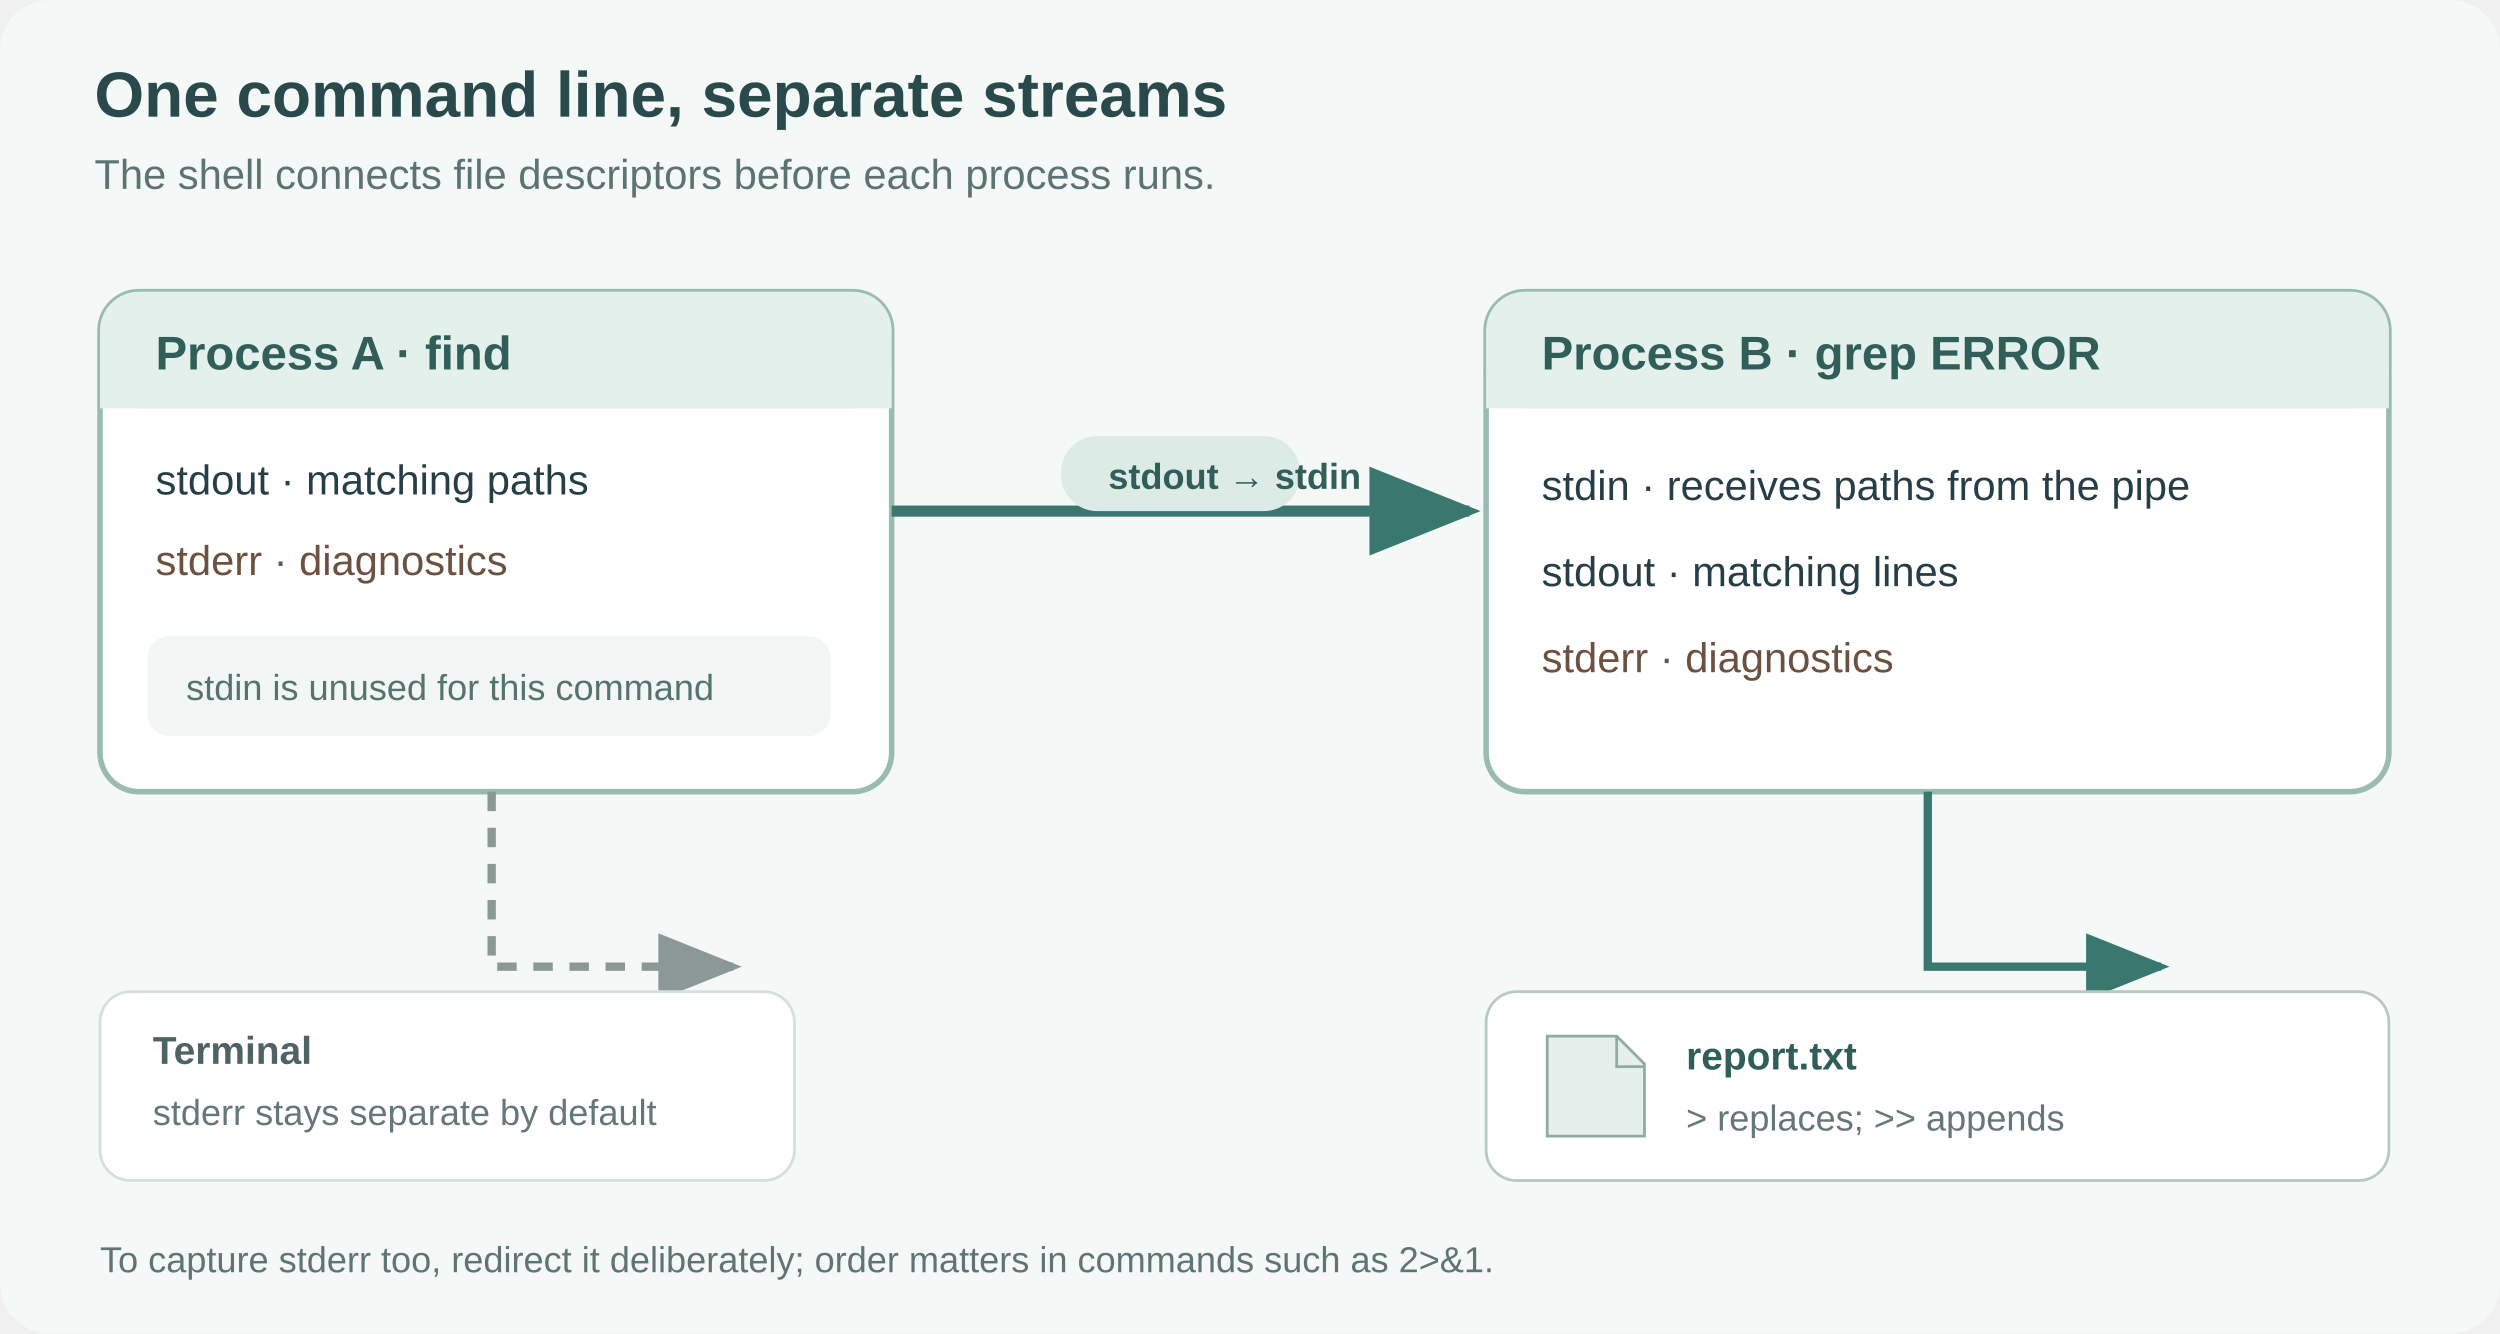
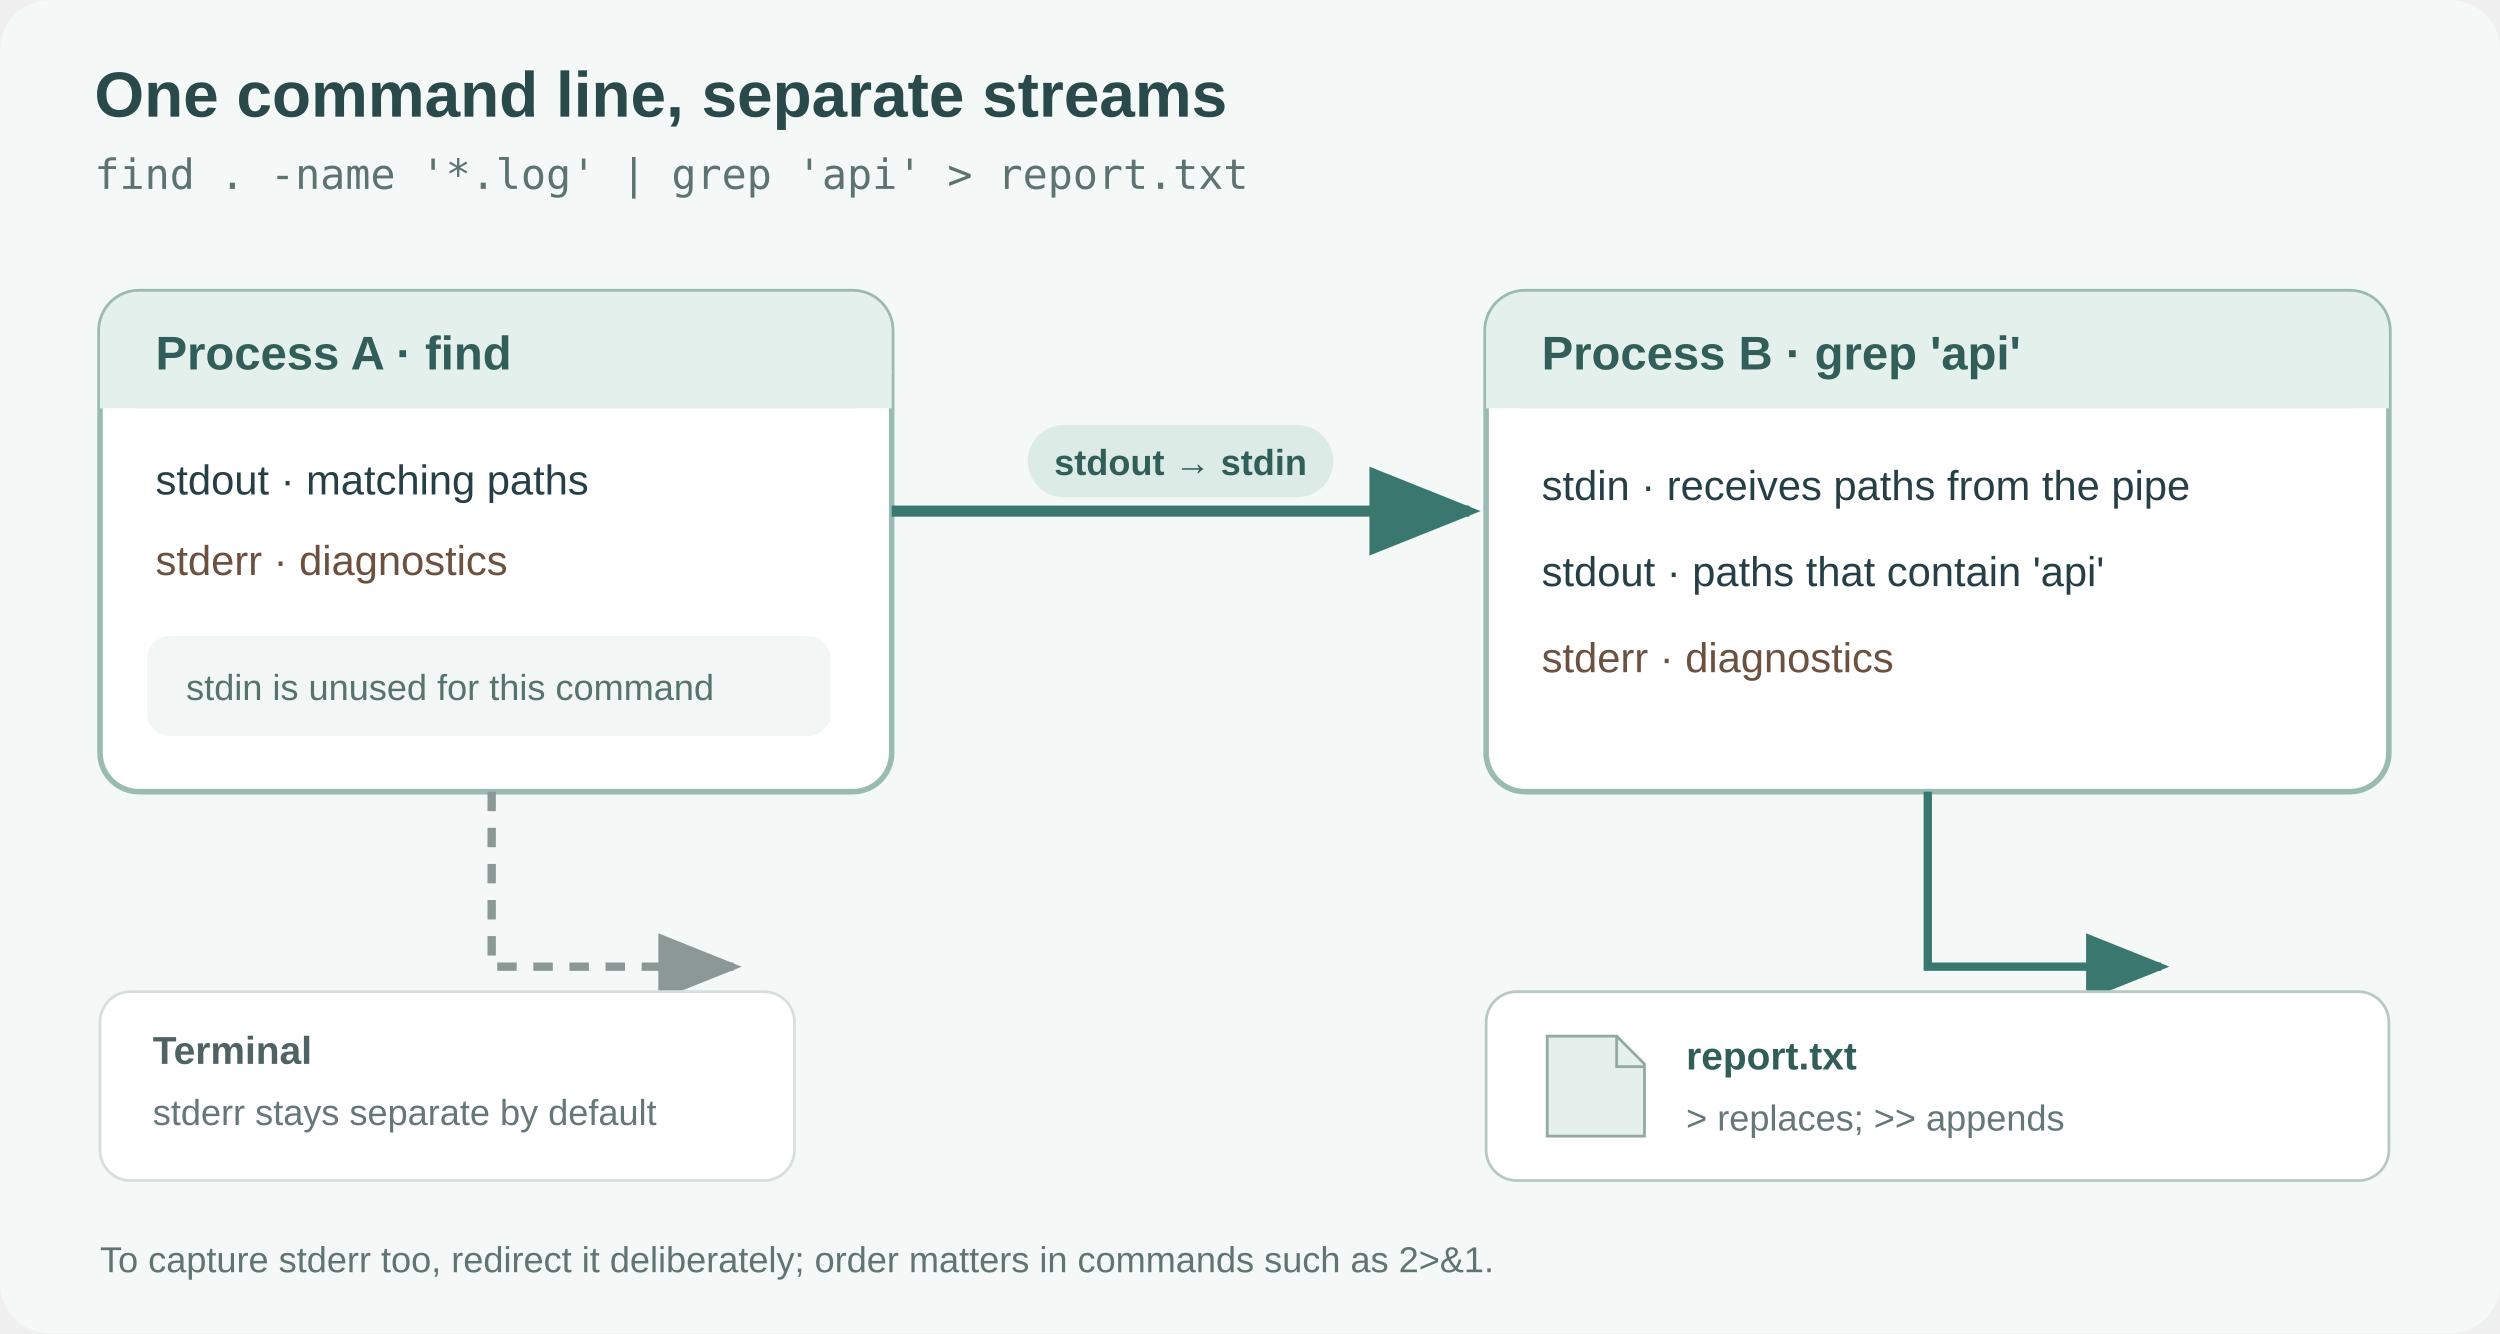
<svg xmlns="http://www.w3.org/2000/svg" viewBox="0 0 900 480" role="img" aria-labelledby="title description">
  <defs>
    <marker id="arrow" markerWidth="10" markerHeight="8" refX="9" refY="4" orient="auto">
      <path d="M0 0 10 4 0 8Z" fill="#39776f" />
    </marker>
    <marker id="arrow-muted" markerWidth="10" markerHeight="8" refX="9" refY="4" orient="auto">
      <path d="M0 0 10 4 0 8Z" fill="#8b9896" />
    </marker>
  </defs>
  <rect width="900" height="480" rx="18" fill="#f4f8f6" />
  <text x="34" y="42" fill="#29494a" font-family="Arial,sans-serif" font-size="23" font-weight="700">One command line, separate streams</text>
-   <text x="34" y="68" fill="#5c7371" font-family="Arial,sans-serif" font-size="15">The shell connects file descriptors before each process runs.</text>
+   <text x="34" y="68" fill="#5c7371" font-family="monospace" font-size="15">find . -name '*.log' | grep 'api' &gt; report.txt</text>
  <rect x="36" y="105" width="285" height="180" rx="14" fill="#fff" stroke="#9abbb1" stroke-width="2" />
  <rect x="36" y="105" width="285" height="42" rx="14" fill="#e4f0eb" />
  <path d="M36 133h285v14H36Z" fill="#e4f0eb" />
  <text x="56" y="133" fill="#315e58" font-family="Arial,sans-serif" font-size="17" font-weight="700">Process A · find</text>
  <text x="56" y="178" fill="#263f47" font-family="Arial,sans-serif" font-size="15">stdout · matching paths</text>
  <text x="56" y="207" fill="#6c5141" font-family="Arial,sans-serif" font-size="15">stderr · diagnostics</text>
  <rect x="53" y="229" width="246" height="36" rx="8" fill="#f2f7f5" />
  <text x="67" y="252" fill="#57736e" font-family="Arial,sans-serif" font-size="13">stdin is unused for this command</text>
  <rect x="535" y="105" width="325" height="180" rx="14" fill="#fff" stroke="#9abbb1" stroke-width="2" />
  <rect x="535" y="105" width="325" height="42" rx="14" fill="#e4f0eb" />
  <path d="M535 133h325v14H535Z" fill="#e4f0eb" />
-   <text x="555" y="133" fill="#315e58" font-family="Arial,sans-serif" font-size="17" font-weight="700">Process B · grep ERROR</text>
+   <text x="555" y="133" fill="#315e58" font-family="Arial,sans-serif" font-size="17" font-weight="700">Process B · grep 'api'</text>
  <text x="555" y="180" fill="#263f47" font-family="Arial,sans-serif" font-size="15">stdin · receives paths from the pipe</text>
-   <text x="555" y="211" fill="#263f47" font-family="Arial,sans-serif" font-size="15">stdout · matching lines</text>
+   <text x="555" y="211" fill="#263f47" font-family="Arial,sans-serif" font-size="15">stdout · paths that contain 'api'</text>
  <text x="555" y="242" fill="#6c5141" font-family="Arial,sans-serif" font-size="15">stderr · diagnostics</text>
  <path d="M321 184H529" fill="none" stroke="#39776f" stroke-width="4" marker-end="url(#arrow)" />
-   <rect x="382" y="157" width="86" height="27" rx="13" fill="#dcebe6" />
-   <text x="399" y="176" fill="#315e58" font-family="Arial,sans-serif" font-size="13" font-weight="700">stdout → stdin</text>
+   <rect x="370" y="153" width="110" height="26" rx="13" fill="#dcebe6" />
+   <text x="425" y="171" text-anchor="middle" fill="#315e58" font-family="Arial,sans-serif" font-size="13" font-weight="700">stdout → stdin</text>
  <path d="M177 285v63h87" fill="none" stroke="#8b9896" stroke-width="3" stroke-dasharray="7 6" marker-end="url(#arrow-muted)" />
  <path d="M694 285v63h84" fill="none" stroke="#39776f" stroke-width="3" marker-end="url(#arrow)" />
  <rect x="36" y="357" width="250" height="68" rx="11" fill="#fff" stroke="#d6dfdc" />
  <text x="55" y="383" fill="#4f6264" font-family="Arial,sans-serif" font-size="14" font-weight="700">Terminal</text>
  <text x="55" y="405" fill="#66777a" font-family="Arial,sans-serif" font-size="13">stderr stays separate by default</text>
  <rect x="535" y="357" width="325" height="68" rx="11" fill="#fff" stroke="#b8c9c2" />
  <path d="M557 373h25l10 10v26h-35Z" fill="#e5efeb" stroke="#91aaa2" />
  <path d="M582 373v11h10" fill="none" stroke="#91aaa2" />
  <text x="607" y="385" fill="#315e58" font-family="Arial,sans-serif" font-size="14" font-weight="700">report.txt</text>
  <text x="607" y="407" fill="#66777a" font-family="Arial,sans-serif" font-size="13">&gt; replaces; &gt;&gt; appends</text>
  <text x="36" y="458" fill="#607573" font-family="Arial,sans-serif" font-size="13">To capture stderr too, redirect it deliberately; order matters in commands such as 2&gt;&amp;1.</text>
</svg>
